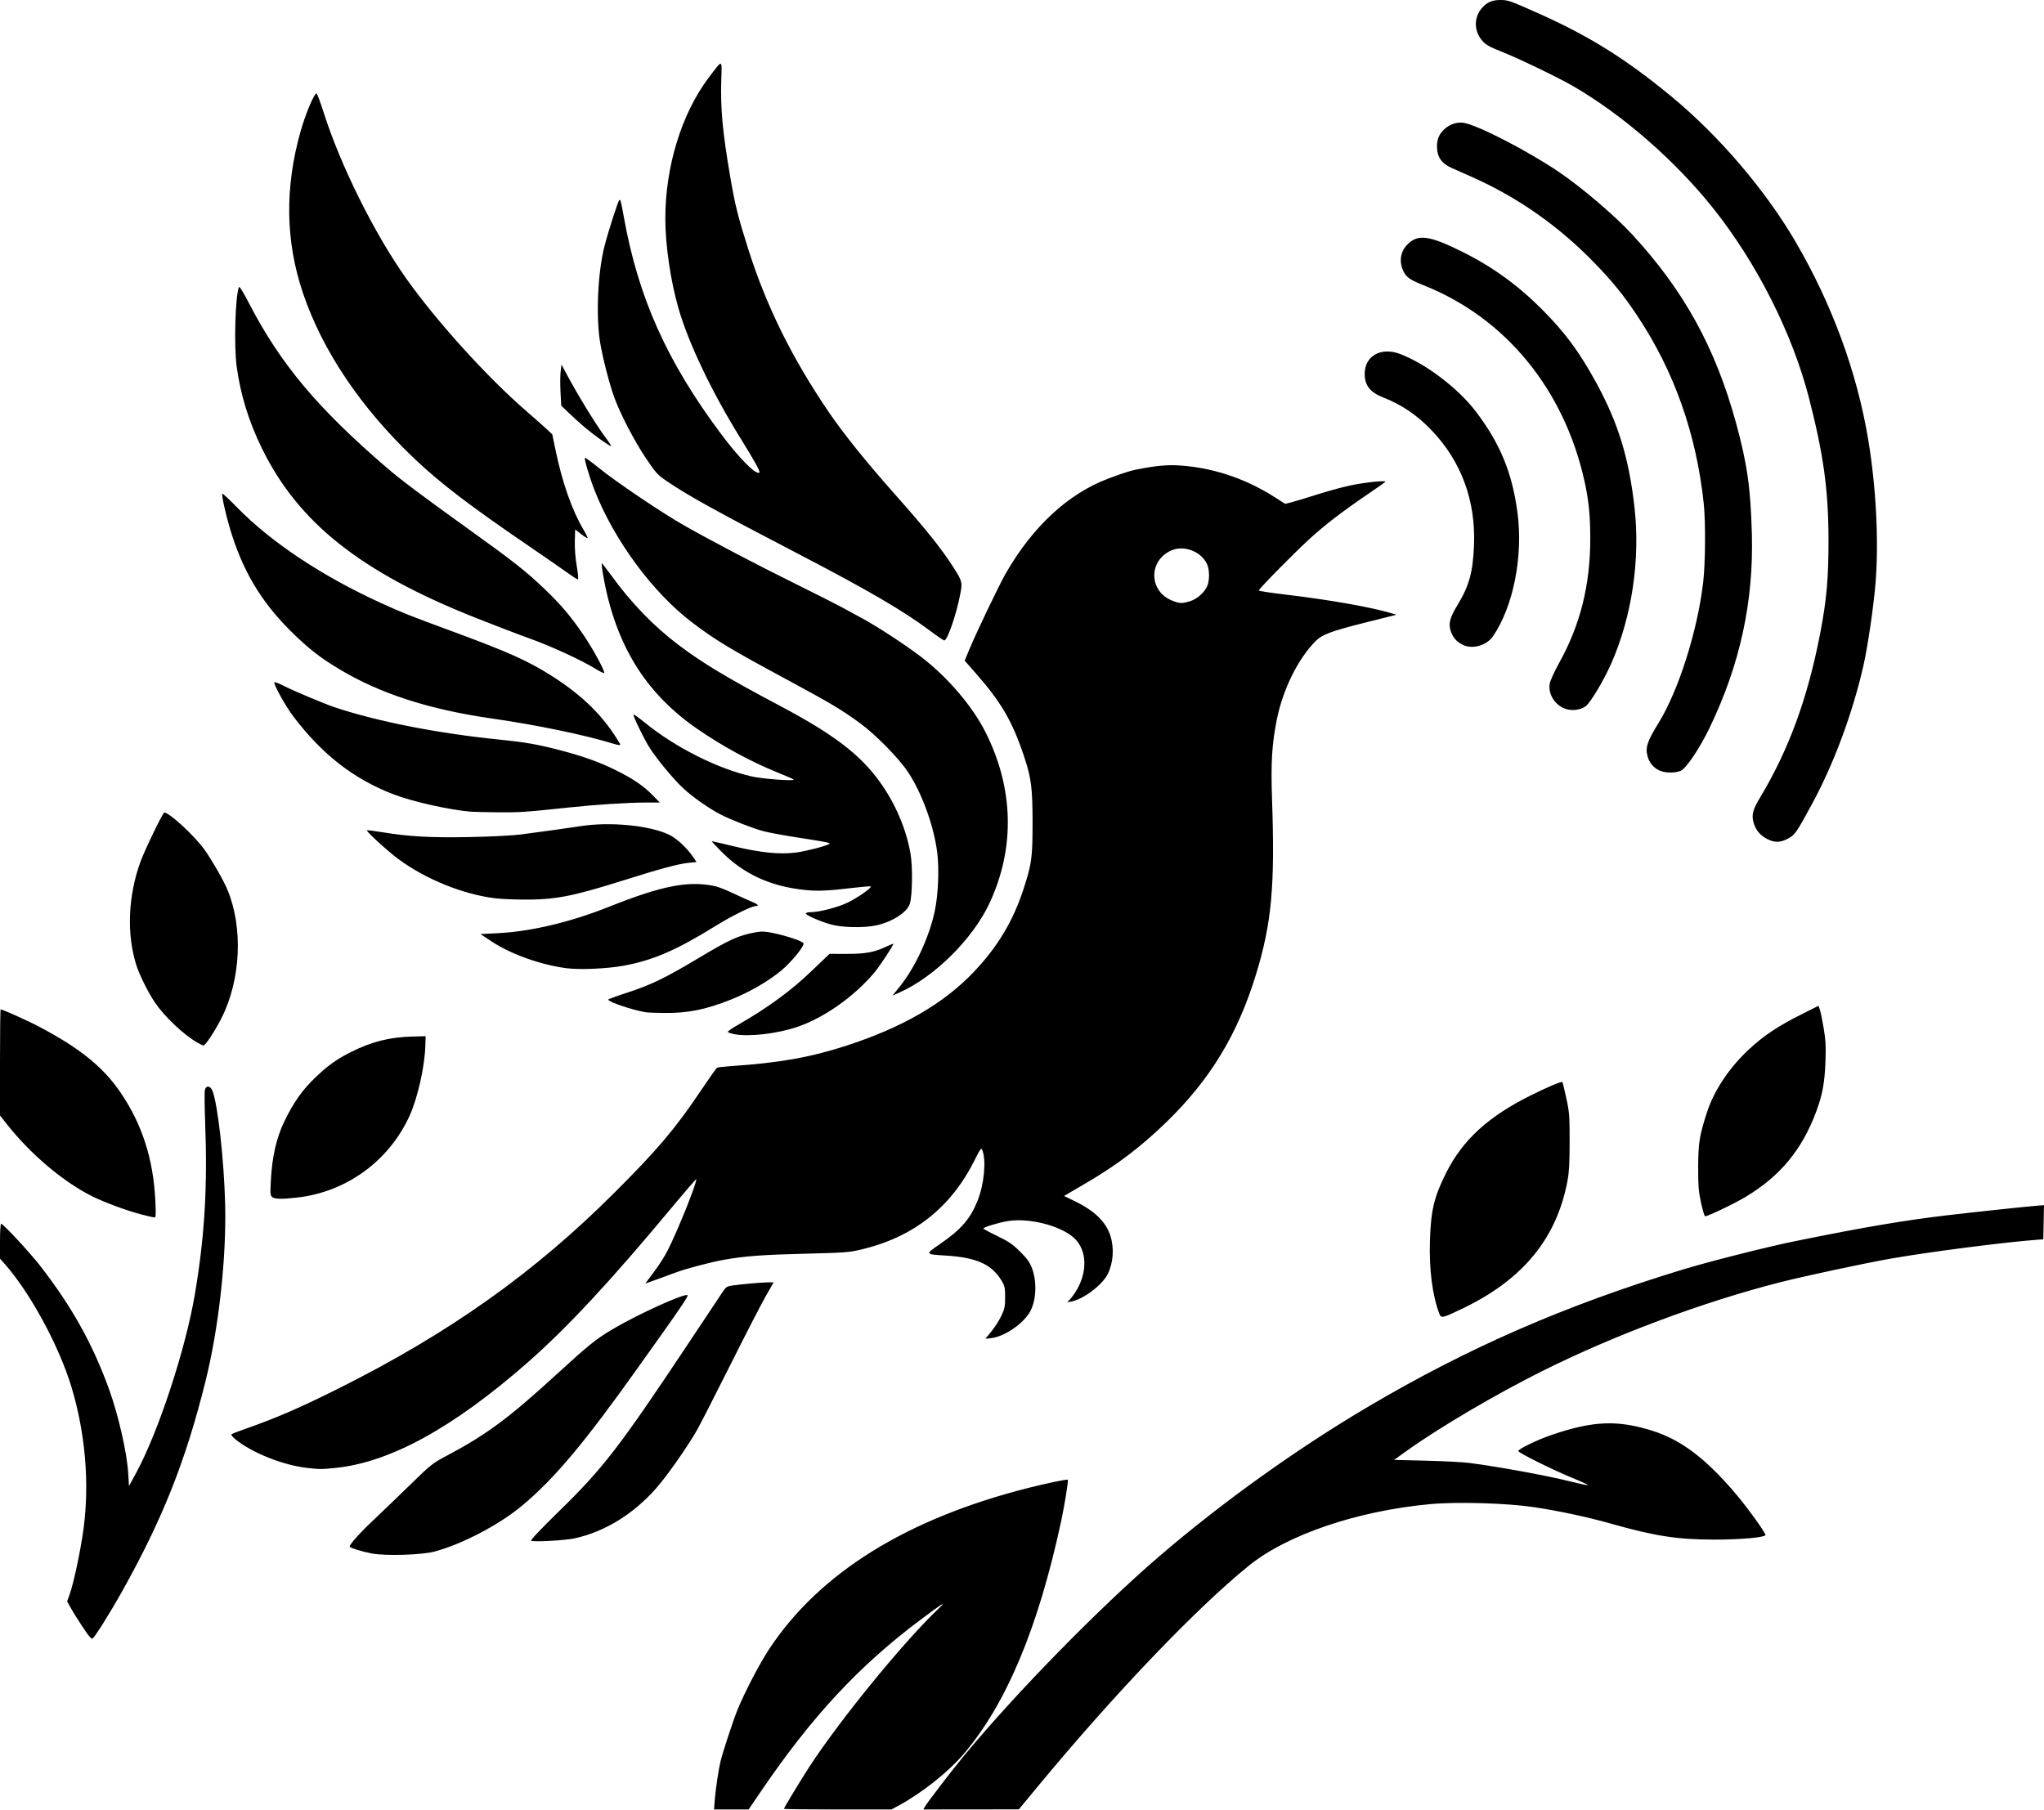
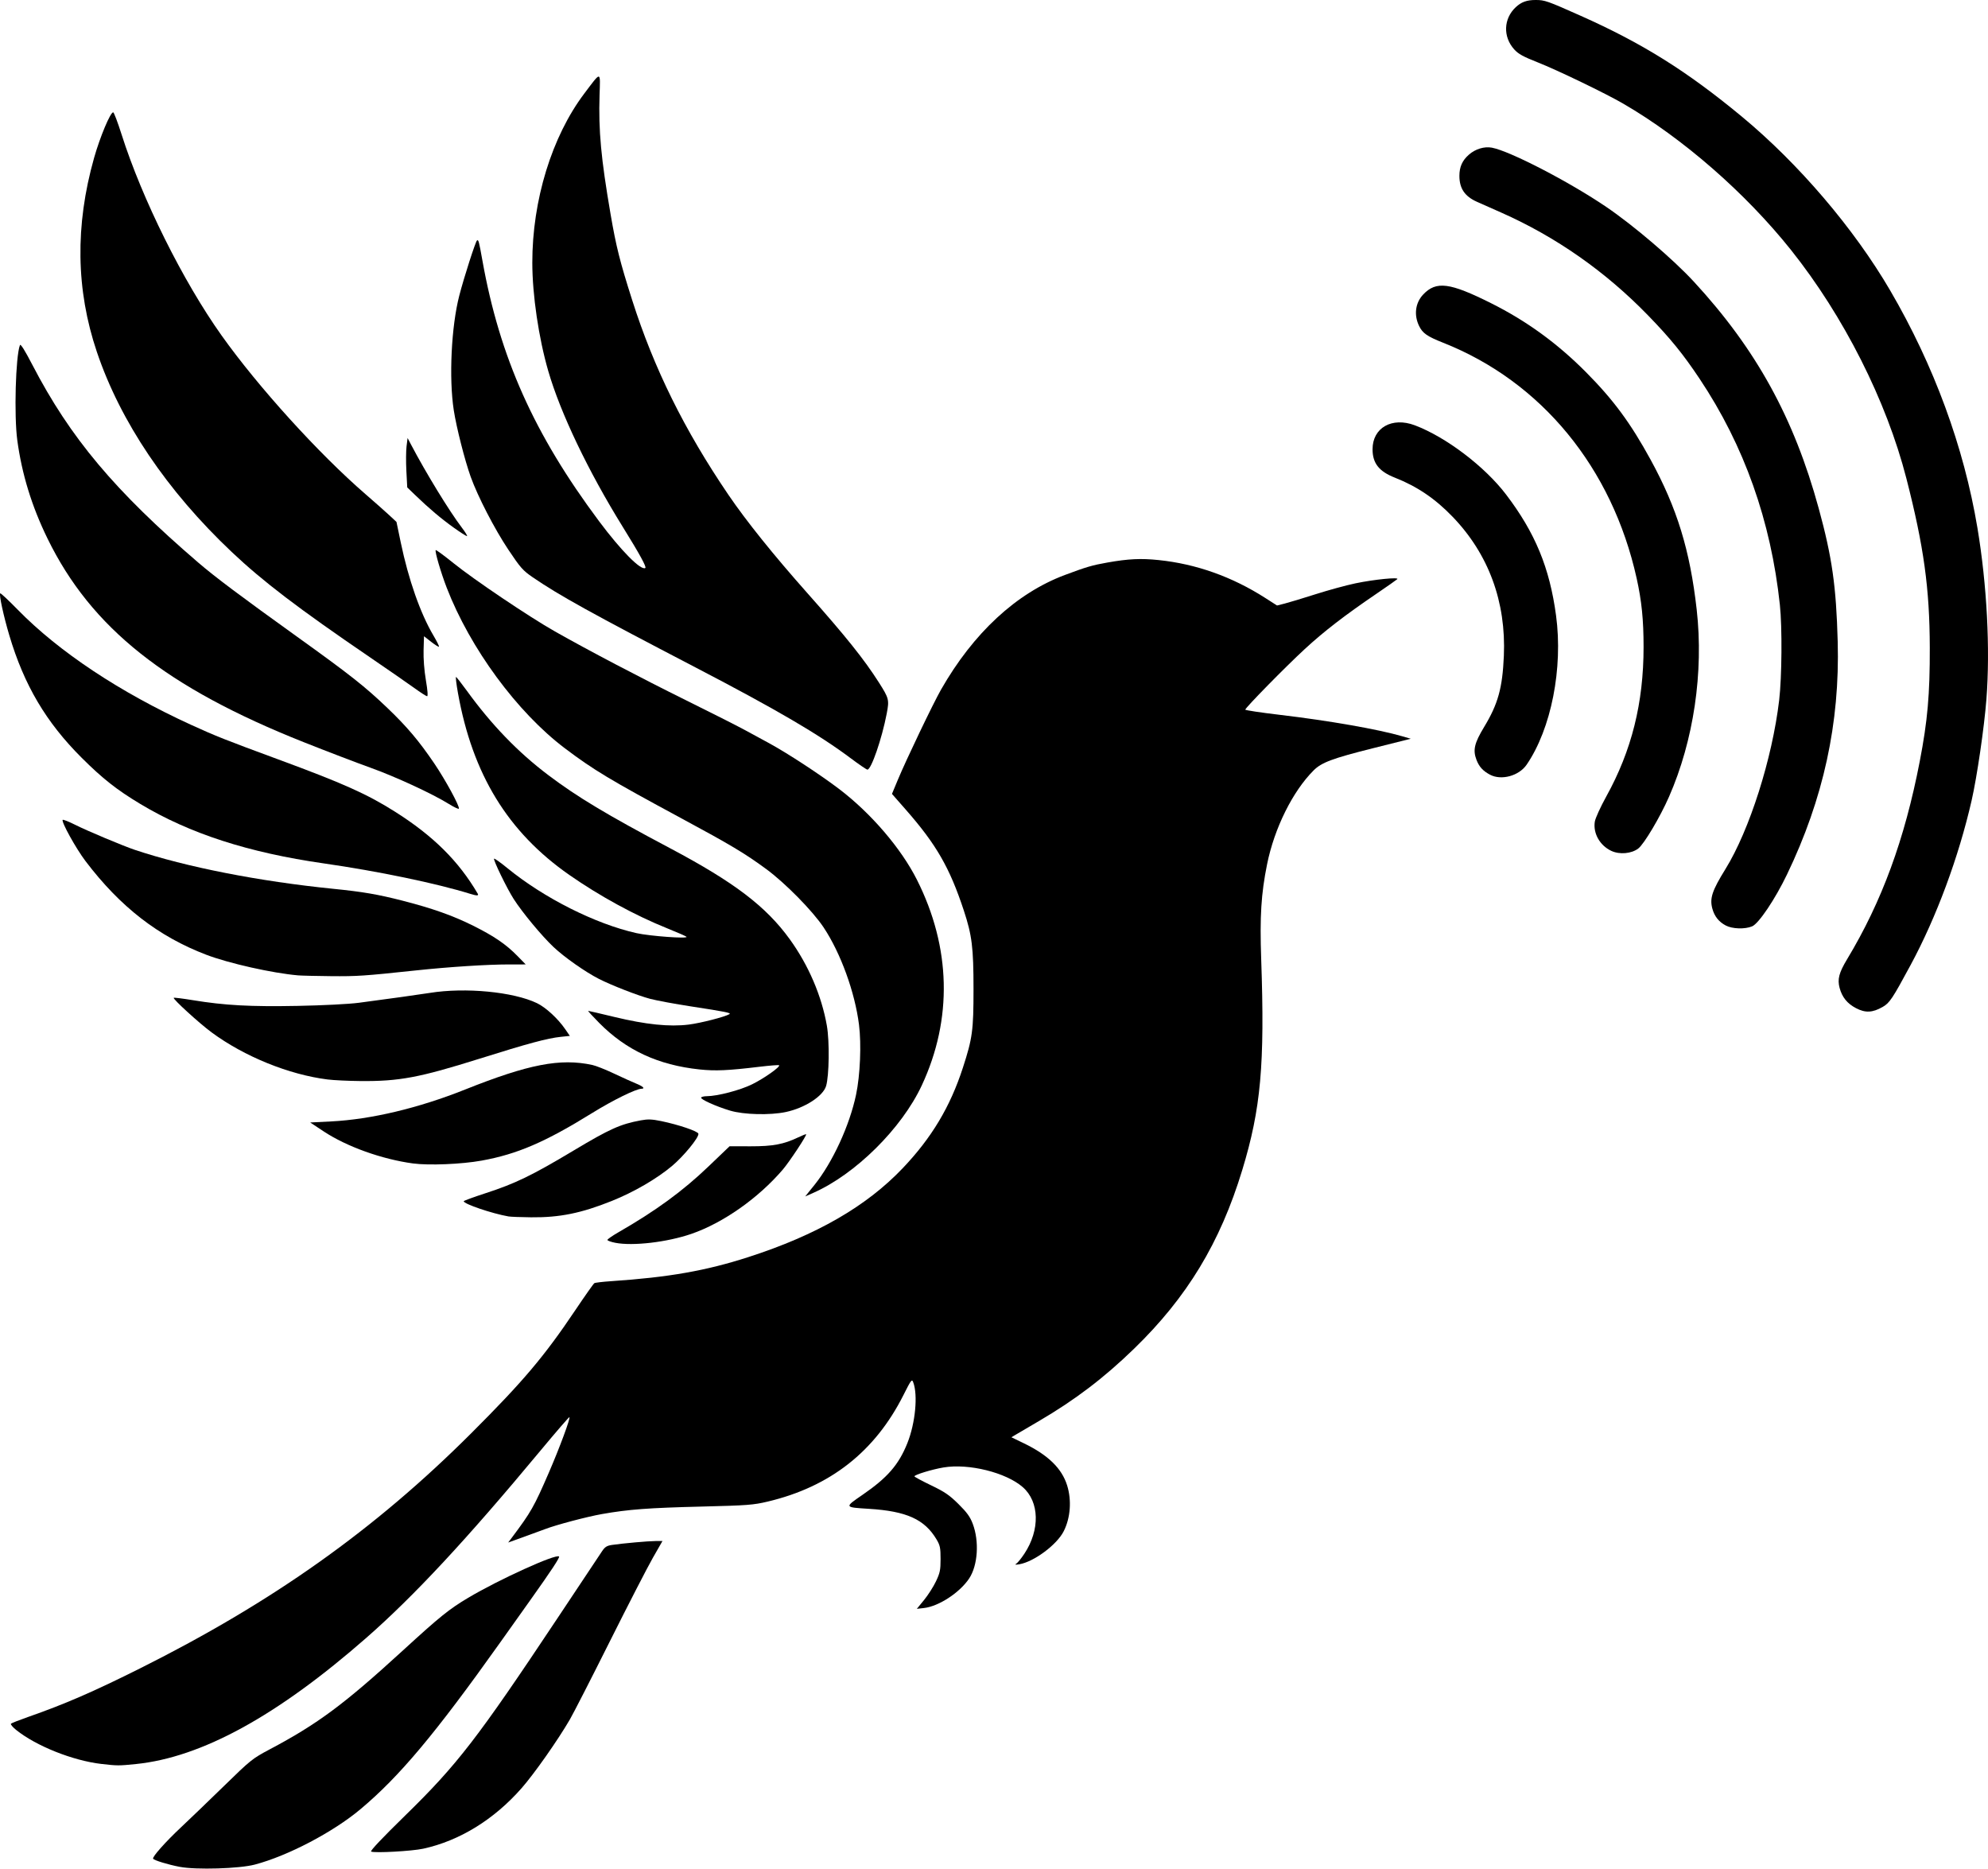
- <svg xmlns="http://www.w3.org/2000/svg" width="433.931mm" height="384.175mm" viewBox="0 0 433.931 384.175" version="1.1" id="svg1" xml:space="preserve">
+ <svg xmlns="http://www.w3.org/2000/svg" width="351.284mm" height="330.135mm" viewBox="0 0 351.284 330.135" version="1.1" id="svg1" xml:space="preserve">
  <defs id="defs1" />
-   <g id="layer1" transform="translate(-251.3542,829.7333)">
-     <path style="fill:#000000" d="m 403.099,-447.609 c 0.179,-2.28 0.81,-6.508 1.214,-8.136 0.549,-2.212 2.722,-8.824 3.609,-10.98 1.572,-3.822 4.678,-9.783 6.688,-12.832 10.689,-16.221 29.226,-27.75 55.133,-34.29 3.99,-1.007 8.143,-1.866 8.295,-1.714 0.166,0.166 -0.66,5.31 -1.419,8.843 -4.861,22.621 -11.649,38.809 -20.731,49.441 -3.195,3.74 -8.67,8.094 -13.553,10.778 l -1.714,0.942 h -11.421 c -6.282,0 -11.421,-0.06 -11.421,-0.134 0,-0.208 3.708,-6.337 5.441,-8.994 6.56,-10.058 20.202,-26.743 27.45,-33.573 1.834,-1.728 0.725,-1.037 -3.919,2.443 -13.149,9.855 -23.056,20.527 -33.996,36.62 l -2.473,3.638 h -3.671 -3.671 z m 44.606,1.455 c 0.387,-0.735 5.761,-7.732 8.279,-10.782 11.001,-13.319 28.781,-31.478 41.551,-42.436 13.326,-11.436 29.057,-22.703 44.199,-31.657 21.216,-12.546 41.956,-21.586 66.98,-29.195 5.557,-1.69 17.748,-4.773 23.508,-5.946 14.849,-3.024 23.415,-4.478 32.954,-5.594 5.59,-0.654 15.849,-1.747 18.316,-1.951 l 1.793,-0.148 -0.073,3.629 -0.074,3.629 -1.058,0.073 c -6.601,0.456 -23.445,2.622 -31.467,4.048 -5.741,1.02 -18.163,3.678 -23.292,4.983 -16.382,4.169 -35.215,11.204 -50.677,18.929 -9.829,4.911 -21.766,11.943 -28.7,16.908 l -2.638,1.889 6.739,0.166 c 3.707,0.091 7.811,0.3 9.121,0.464 5.817,0.73 16.688,2.713 21.383,3.901 2.011,0.509 3.773,0.886 3.917,0.838 0.143,-0.048 -1.324,-0.733 -3.26,-1.523 -4.013,-1.637 -11.395,-5.297 -11.516,-5.709 -0.118,-0.402 3.953,-2.381 7.114,-3.459 8.764,-2.988 13.976,-3.196 21.378,-0.853 5.946,1.882 11.106,5.737 17.257,12.892 2.726,3.171 6.909,8.947 6.711,9.267 -0.311,0.503 -5.529,0.948 -10.994,0.937 -7.809,-0.016 -12.45,-0.741 -21.96,-3.429 -4.828,-1.365 -10.868,-2.657 -16.14,-3.453 -5.715,-0.863 -16.318,-1.178 -22.014,-0.655 -15.524,1.427 -30.407,6.476 -38.575,13.086 -11.178,9.047 -28.55,27.223 -44.848,46.924 l -3.969,4.798 -10.13,0.011 -10.13,0.011 z m -177.355,-36.116 c -0.633,-0.732 -2.962,-4.285 -3.896,-5.941 l -0.85,-1.509 0.545,-1.533 c 0.879,-2.475 2.351,-9.456 2.951,-13.994 1.275,-9.656 0.364,-20.267 -2.576,-30.005 -2.65,-8.777 -8.849,-20.175 -14.283,-26.261 l -0.887,-0.993 v -3.703 c 0,-2.037 0.106,-3.703 0.235,-3.703 0.437,0 6.093,6.091 8.304,8.941 6.745,8.697 11.156,16.616 14.646,26.29 1.947,5.399 3.758,13.335 4.027,17.658 l 0.175,2.805 1.566,-2.891 c 4.704,-8.686 10.449,-26.193 12.422,-37.855 2.07,-12.239 2.695,-22.673 2.18,-36.417 -0.129,-3.44 -0.156,-6.565 -0.061,-6.945 0.255,-1.015 1.155,-0.919 1.599,0.169 1.13,2.772 2.465,14.625 2.703,24.011 0.292,11.516 -1.354,26.383 -4.175,37.703 -4.207,16.883 -9.036,29.064 -17.623,44.45 -2.628,4.708 -6.073,10.186 -6.406,10.186 -0.107,0 -0.375,-0.208 -0.595,-0.463 z m 59.94,-17.638 c -2.057,-0.392 -4.514,-1.144 -4.695,-1.437 -0.19,-0.307 2.21,-3.002 5.002,-5.616 1.455,-1.363 4.848,-4.626 7.541,-7.252 4.712,-4.596 5.013,-4.837 8.064,-6.454 8.475,-4.491 13.137,-7.952 23.522,-17.463 6.558,-6.005 8.164,-7.301 11.541,-9.31 5.448,-3.241 15.533,-7.822 16.06,-7.295 0.165,0.165 -1.36,2.478 -5.083,7.708 -1.036,1.455 -3.45,4.848 -5.364,7.541 -11.466,16.122 -17.759,23.625 -24.663,29.409 -4.832,4.048 -12.812,8.228 -18.653,9.771 -2.74,0.724 -10.359,0.952 -13.271,0.398 z m 33.828,-2.698 c -0.22,-0.1 1.962,-2.41 6.028,-6.381 9.19,-8.974 12.729,-13.557 26.823,-34.733 4.019,-6.039 7.595,-11.411 7.946,-11.938 0.521,-0.782 0.85,-0.989 1.789,-1.128 1.895,-0.279 6.356,-0.678 7.67,-0.685 l 1.227,-0.007 -1.704,2.977 c -0.937,1.637 -4.363,8.29 -7.612,14.784 -3.25,6.494 -6.418,12.685 -7.041,13.758 -2.118,3.651 -6.311,9.617 -8.55,12.163 -4.87,5.541 -10.958,9.285 -17.368,10.681 -2.002,0.436 -8.569,0.799 -9.209,0.509 z m -47.661,-15.481 c -5.044,-0.584 -11.514,-3.163 -15.05,-5.997 -0.629,-0.504 -1.046,-1.008 -0.926,-1.12 0.12,-0.112 1.468,-0.64 2.996,-1.175 6.537,-2.286 11.591,-4.48 19.888,-8.632 23.426,-11.722 41.42,-24.501 58.445,-41.507 9.17,-9.159 12.872,-13.536 18.364,-21.706 1.712,-2.547 3.236,-4.708 3.386,-4.803 0.151,-0.095 1.477,-0.254 2.946,-0.352 10.199,-0.686 16.764,-1.837 24.26,-4.255 12.049,-3.886 20.869,-8.965 27.291,-15.715 5.109,-5.37 8.379,-10.829 10.624,-17.738 1.694,-5.214 1.88,-6.586 1.88,-13.891 0,-7.345 -0.266,-9.501 -1.713,-13.89 -2.499,-7.579 -4.86,-11.678 -10.288,-17.859 l -2.409,-2.743 1.026,-2.465 c 1.498,-3.6 6.242,-13.503 7.643,-15.959 5.714,-10.011 13.308,-17.041 21.879,-20.253 3.804,-1.426 4.843,-1.73 7.541,-2.206 3.701,-0.653 5.873,-0.757 9.036,-0.431 6.614,0.681 12.986,2.946 18.839,6.696 l 2.078,1.331 1.362,-0.345 c 0.749,-0.19 3.207,-0.933 5.463,-1.652 2.256,-0.719 5.42,-1.583 7.031,-1.919 3.302,-0.69 7.808,-1.138 7.389,-0.735 -0.146,0.14 -1.812,1.307 -3.704,2.594 -5.623,3.825 -9.255,6.629 -12.661,9.771 -3.41,3.147 -10.49,10.359 -10.49,10.687 0,0.107 2.768,0.522 6.152,0.922 8.615,1.018 17.368,2.551 21.584,3.781 l 1.501,0.438 -6.747,1.692 c -7.08,1.776 -9.017,2.501 -10.414,3.898 -3.71,3.71 -6.935,10.212 -8.222,16.575 -1.057,5.225 -1.305,9.232 -1.042,16.781 0.65,18.617 -0.05,26.416 -3.347,37.252 -3.907,12.841 -9.749,22.486 -19.134,31.586 -5.326,5.165 -10.424,9.037 -16.843,12.793 -1.819,1.064 -3.647,2.137 -4.062,2.384 l -0.754,0.448 2.229,1.079 c 4.257,2.06 6.677,4.418 7.617,7.421 0.826,2.638 0.595,5.74 -0.603,8.107 -1.213,2.396 -5.278,5.413 -7.866,5.837 -0.712,0.117 -0.825,0.087 -0.49,-0.128 0.24,-0.154 0.871,-0.936 1.403,-1.738 2.791,-4.204 2.676,-9.169 -0.271,-11.757 -2.954,-2.593 -9.571,-4.237 -14.026,-3.483 -2.039,0.345 -5.143,1.294 -5.126,1.568 0.006,0.097 1.324,0.808 2.929,1.579 2.422,1.164 3.245,1.726 4.845,3.307 1.5,1.483 2.06,2.257 2.528,3.493 1.177,3.11 0.902,7.345 -0.628,9.657 -1.654,2.5 -5.374,4.934 -7.993,5.229 l -1.258,0.142 1.278,-1.561 c 0.703,-0.859 1.647,-2.335 2.097,-3.281 0.717,-1.505 0.82,-2.001 0.82,-3.969 0,-1.963 -0.09,-2.4 -0.706,-3.44 -2.111,-3.56 -5.303,-5.007 -11.958,-5.418 -4.372,-0.27 -4.362,-0.25 -1.141,-2.463 4.428,-3.042 6.409,-5.323 7.938,-9.143 1.412,-3.528 1.889,-8.505 1.031,-10.757 -0.233,-0.61 -0.366,-0.436 -1.716,2.249 -5.029,10.001 -12.955,16.22 -24.008,18.838 -2.529,0.599 -3.572,0.678 -11.642,0.877 -9.441,0.234 -12.929,0.495 -17.618,1.321 -2.664,0.469 -8.164,1.925 -10.065,2.663 -0.418,0.163 -2.056,0.762 -3.639,1.333 l -2.879,1.038 0.649,-0.865 c 3.392,-4.521 3.917,-5.445 6.547,-11.514 1.882,-4.344 3.823,-9.579 3.624,-9.777 -0.059,-0.059 -2.365,2.608 -5.123,5.926 -13.07,15.725 -22.322,25.67 -30.762,33.065 -15.751,13.801 -29.11,21.119 -40.708,22.3 -3.036,0.309 -3.293,0.308 -6.108,-0.018 z m 187.483,-183.983 c 1.521,-0.452 3.132,-1.865 3.714,-3.258 0.518,-1.239 0.485,-3.515 -0.066,-4.677 -1.247,-2.628 -4.807,-4.012 -7.468,-2.902 -4.997,2.084 -4.935,8.734 0.099,10.7 1.592,0.622 2.035,0.638 3.72,0.137 z m 52.993,151.301 c -1.494,-3.926 -2.205,-9.44 -2.01,-15.572 0.207,-6.474 0.864,-9.227 3.43,-14.358 3.499,-6.998 8.954,-11.99 18.013,-16.485 3.657,-1.814 6.487,-3.004 6.682,-2.808 0.056,0.056 0.424,1.579 0.818,3.383 0.659,3.024 0.715,3.746 0.714,9.233 -10e-4,4.551 -0.11,6.529 -0.463,8.397 -2.295,12.14 -9.396,20.833 -22,26.933 -4.493,2.174 -4.813,2.253 -5.185,1.276 z m -275.549,-21.112 c -3.095,-0.805 -7.932,-2.593 -10.506,-3.883 -6.111,-3.063 -13.024,-8.907 -18.021,-15.235 l -1.504,-1.904 v -11.259 c 0,-6.192 0.06,-11.259 0.134,-11.259 0.447,0 5.763,2.393 8.315,3.744 8.568,4.535 13.445,8.484 17.116,13.86 4.586,6.718 6.974,14.112 7.41,22.944 0.149,3.033 0.118,3.636 -0.192,3.625 -0.204,-0.007 -1.443,-0.292 -2.752,-0.633 z m 331.099,-2.463 c -0.532,-2.422 -0.624,-3.552 -0.614,-7.607 0.012,-5.087 0.276,-6.731 1.872,-11.642 1.52,-4.678 4.803,-9.569 9.035,-13.463 3.099,-2.851 6.018,-4.797 10.835,-7.221 l 3.794,-1.91 0.268,0.705 c 0.147,0.388 0.513,2.138 0.813,3.889 0.448,2.614 0.52,3.893 0.407,7.152 -0.158,4.545 -0.636,7.149 -1.965,10.716 -3.022,8.111 -7.648,13.699 -14.99,18.109 -2.414,1.45 -7.988,4.116 -8.605,4.116 -0.124,0 -0.506,-1.28 -0.85,-2.844 z m -303.309,-1.218 c -0.449,-0.328 -0.475,-0.633 -0.312,-3.638 0.268,-4.95 1.163,-8.889 2.794,-12.304 1.948,-4.079 3.88,-6.829 6.64,-9.456 2.742,-2.61 4.525,-3.886 7.538,-5.395 4.457,-2.233 8.21,-3.18 13.097,-3.305 l 2.778,-0.071 -0.056,1.984 c -0.126,4.487 -1.641,11.198 -3.385,14.996 -4.388,9.554 -13.401,16.093 -23.811,17.274 -3.227,0.366 -4.7,0.343 -5.283,-0.084 z m -15.95,-32.835 c -2.902,-1.659 -6.929,-5.47 -8.993,-8.511 -1.437,-2.117 -3.333,-5.95 -3.981,-8.049 -2.023,-6.552 -1.704,-14.453 0.874,-21.684 0.871,-2.443 4.798,-10.583 5.105,-10.583 1.086,0 6.506,5.018 8.572,7.938 1.628,2.301 3.955,6.363 4.814,8.405 3.384,8.045 2.884,19.123 -1.231,27.294 -1.346,2.672 -3.43,5.844 -3.836,5.838 -0.109,-0.002 -0.705,-0.293 -1.324,-0.646 z m 114.036,-1.765 c -0.764,-0.15 -1.389,-0.377 -1.389,-0.505 0,-0.128 0.863,-0.729 1.918,-1.336 6.638,-3.818 11.38,-7.281 15.922,-11.629 l 3.747,-3.586 3.692,0.008 c 3.96,0.008 5.856,-0.347 8.444,-1.583 0.722,-0.345 1.348,-0.592 1.39,-0.549 0.162,0.162 -2.931,4.848 -4.114,6.233 -4.316,5.055 -10.566,9.449 -16.184,11.379 -4.273,1.468 -10.326,2.175 -13.428,1.568 z m -18.852,-4.653 c -2.926,-0.511 -7.956,-2.22 -7.928,-2.693 0.005,-0.089 1.737,-0.724 3.849,-1.411 5.275,-1.715 8.207,-3.136 15.557,-7.536 6.415,-3.84 8.264,-4.67 11.901,-5.342 1.241,-0.229 1.954,-0.203 3.572,0.131 3.096,0.639 6.507,1.795 6.588,2.233 0.121,0.651 -2.607,3.984 -4.68,5.717 -2.72,2.274 -6.741,4.606 -10.628,6.164 -5.408,2.168 -9.23,2.941 -14.261,2.887 -1.819,-0.02 -3.605,-0.088 -3.969,-0.151 z m 54.054,-5.576 c 3.197,-3.977 6.201,-10.495 7.344,-15.933 0.729,-3.468 0.958,-8.891 0.521,-12.361 -0.723,-5.74 -3.236,-12.657 -6.243,-17.182 -1.944,-2.926 -6.81,-7.873 -10.168,-10.336 -3.788,-2.779 -6.254,-4.253 -15.07,-9.005 -12.543,-6.761 -15.45,-8.509 -20.517,-12.338 -8.412,-6.357 -16.709,-17.635 -20.849,-28.339 -1.038,-2.684 -2.145,-6.463 -1.949,-6.659 0.071,-0.071 1.479,0.962 3.129,2.295 3.624,2.927 13.399,9.508 17.951,12.085 5.936,3.361 15.188,8.216 23.213,12.183 4.33,2.14 8.945,4.473 10.254,5.183 1.31,0.71 3.274,1.776 4.366,2.37 3.231,1.755 9.087,5.589 12.424,8.132 5.614,4.278 10.91,10.465 13.696,15.997 6.017,11.947 6.319,24.593 0.867,36.304 -3.543,7.611 -11.714,15.71 -19.183,19.013 l -1.429,0.632 z m -70.944,-3.789 c -5.512,-0.745 -11.732,-2.978 -15.803,-5.673 l -2.364,-1.565 3.704,-0.187 c 7.047,-0.355 15.447,-2.354 23.645,-5.626 11.246,-4.488 16.836,-5.569 22.494,-4.351 0.638,0.137 2.365,0.821 3.836,1.519 1.472,0.698 3.241,1.497 3.932,1.777 1.204,0.487 1.625,0.9 0.927,0.909 -0.968,0.013 -5.071,2.031 -8.695,4.277 -8.301,5.143 -13.268,7.282 -19.549,8.418 -3.533,0.639 -9.332,0.879 -12.127,0.501 z m 56.048,-9.326 c -2.526,-0.757 -5.324,-2.021 -5.138,-2.321 0.078,-0.127 0.523,-0.232 0.987,-0.234 1.9,-0.008 5.923,-1.063 8.034,-2.107 2.12,-1.049 5.021,-3.097 4.758,-3.36 -0.073,-0.073 -1.66,0.05 -3.527,0.275 -5.528,0.664 -7.742,0.762 -10.538,0.465 -7.302,-0.774 -12.957,-3.395 -17.721,-8.215 -1.161,-1.174 -2.038,-2.135 -1.949,-2.135 0.089,0 2.169,0.484 4.624,1.076 5.582,1.346 9.734,1.772 13.137,1.349 2.109,-0.262 6.404,-1.364 7.199,-1.847 0.357,-0.217 -0.72,-0.434 -6.745,-1.356 -2.838,-0.434 -6.112,-1.042 -7.276,-1.349 -2.162,-0.571 -6.785,-2.372 -9.055,-3.526 -2.379,-1.209 -6.091,-3.817 -8.007,-5.624 -2.084,-1.966 -5.489,-6.07 -7.047,-8.494 -1.175,-1.828 -3.653,-6.927 -3.46,-7.12 0.075,-0.075 1.138,0.682 2.362,1.682 6.465,5.284 15.547,9.855 22.812,11.479 2.357,0.527 9.182,1.024 8.829,0.642 -0.1,-0.107 -1.635,-0.78 -3.411,-1.494 -5.709,-2.296 -11.915,-5.681 -17.31,-9.442 -10.853,-7.567 -17.096,-17.769 -19.665,-32.134 -0.28,-1.564 -0.434,-2.837 -0.344,-2.829 0.091,0.009 0.958,1.11 1.927,2.447 4.346,6 9.035,10.855 14.378,14.886 5.145,3.882 10.278,6.963 21.564,12.944 11.312,5.995 16.938,10.278 21.127,16.085 3.306,4.583 5.618,9.98 6.54,15.269 0.482,2.762 0.402,8.812 -0.139,10.628 -0.539,1.806 -3.764,3.89 -7.123,4.602 -2.772,0.588 -7.437,0.472 -9.822,-0.243 z m -71.145,-5.511 c -6.827,-0.855 -14.732,-4.064 -20.494,-8.322 -2.201,-1.626 -6.887,-5.904 -6.687,-6.104 0.065,-0.065 1.588,0.123 3.383,0.417 5.615,0.922 10.185,1.171 18.529,1.009 4.479,-0.086 9.04,-0.319 10.798,-0.55 4.992,-0.657 10.814,-1.467 12.538,-1.744 6.266,-1.009 14.766,-0.195 18.938,1.813 1.562,0.752 3.701,2.725 4.996,4.606 l 0.809,1.177 -1.616,0.169 c -2.357,0.246 -5.748,1.159 -14.339,3.858 -10.634,3.341 -14.203,4.011 -21.056,3.95 -2.114,-0.019 -4.724,-0.144 -5.8,-0.279 z m 270.075,-12.599 c -1.544,-0.806 -2.453,-1.928 -2.896,-3.574 -0.413,-1.533 -0.111,-2.687 1.329,-5.077 6.14,-10.189 10.166,-21.152 12.828,-34.925 1.387,-7.177 1.801,-11.868 1.779,-20.139 -0.029,-10.463 -1.052,-17.856 -4.134,-29.867 -3.522,-13.725 -11.07,-28.673 -20.375,-40.349 -8.03,-10.076 -19.168,-19.789 -29.685,-25.888 -3.132,-1.816 -11.636,-5.919 -15.089,-7.28 -2.573,-1.014 -3.418,-1.48 -4.15,-2.29 -2.013,-2.228 -1.897,-5.43 0.269,-7.454 0.989,-0.924 1.955,-1.274 3.517,-1.274 1.61,0 2.044,0.152 7.984,2.8 10.891,4.853 18.725,9.753 28.418,17.773 10.059,8.323 19.854,19.798 26.253,30.757 7.736,13.249 13.023,27.635 15.41,41.936 1.682,10.072 2.275,21.417 1.585,30.308 -0.383,4.937 -1.67,13.735 -2.61,17.847 -2.294,10.033 -6.21,20.594 -10.783,29.076 -3.208,5.95 -3.712,6.707 -4.937,7.405 -1.799,1.026 -3.053,1.083 -4.714,0.215 z m -275.262,-5.789 c -4.567,-0.397 -12.25,-2.121 -16.248,-3.646 -8.469,-3.232 -15.189,-8.443 -21.339,-16.546 -1.692,-2.229 -4.325,-6.992 -4.029,-7.288 0.085,-0.085 1.089,0.316 2.232,0.889 2.101,1.055 8.466,3.727 10.498,4.407 9.072,3.038 21.976,5.571 35.103,6.89 5.207,0.523 7.868,0.981 12.255,2.105 5.237,1.342 8.891,2.639 12.459,4.422 3.71,1.854 5.796,3.281 7.822,5.352 l 1.446,1.479 -2.901,4.4e-4 c -3.907,5.9e-4 -10.582,0.429 -16.527,1.061 -9.151,0.973 -10.373,1.055 -15.043,1.01 -2.568,-0.025 -5.145,-0.086 -5.727,-0.136 z m 252.238,-8.821 c -1.222,-0.646 -1.993,-1.619 -2.36,-2.981 -0.49,-1.82 -0.041,-3.172 2.323,-6.992 4.248,-6.866 8.271,-19.52 9.488,-29.84 0.48,-4.074 0.546,-12.855 0.125,-16.811 -1.578,-14.834 -6.307,-28.159 -14.173,-39.942 -2.953,-4.423 -5.157,-7.133 -9.118,-11.214 -7.529,-7.755 -16.243,-13.859 -25.931,-18.162 -1.673,-0.743 -3.603,-1.6 -4.288,-1.903 -2.17,-0.961 -3.12,-2.362 -3.12,-4.598 0,-1.574 0.511,-2.714 1.677,-3.738 1.146,-1.006 2.728,-1.487 4.065,-1.236 3.188,0.598 13.663,6.022 20.192,10.455 4.85,3.293 11.818,9.239 15.495,13.221 11,11.915 17.689,24.058 22.065,40.061 2.365,8.647 3.088,13.725 3.354,23.548 0.39,14.392 -2.522,27.747 -8.972,41.148 -2.099,4.362 -4.987,8.654 -6.148,9.139 -1.287,0.538 -3.504,0.465 -4.675,-0.154 z m -221.811,-5.578 c -5.991,-1.863 -16.328,-4.012 -25.929,-5.389 -13.331,-1.912 -23.718,-5.279 -32.412,-10.507 -4.153,-2.497 -6.652,-4.465 -10.34,-8.142 -6.299,-6.279 -10.178,-12.841 -12.799,-21.652 -1.015,-3.411 -1.832,-7.187 -1.605,-7.415 0.073,-0.073 1.474,1.236 3.112,2.911 7.271,7.432 18.04,14.58 30.628,20.331 4.352,1.988 6.059,2.665 15.346,6.087 11.52,4.244 15.791,6.158 20.714,9.279 6.743,4.275 11.194,8.689 14.578,14.459 0.225,0.384 -0.147,0.395 -1.292,0.038 z m 201.602,-7.597 c -2.031,-0.954 -3.244,-3.103 -2.917,-5.169 0.096,-0.604 1.001,-2.593 2.013,-4.421 4.507,-8.144 6.603,-16.54 6.603,-26.442 0,-4.8 -0.335,-8.12 -1.223,-12.125 -4.332,-19.536 -16.811,-34.733 -34.168,-41.611 -2.868,-1.137 -3.649,-1.681 -4.278,-2.978 -0.943,-1.947 -0.663,-4.085 0.726,-5.553 2.295,-2.426 4.689,-2.12 11.989,1.532 6.277,3.14 11.703,7.081 16.768,12.179 4.846,4.878 7.885,8.993 11.433,15.483 4.667,8.535 6.951,15.962 8.138,26.458 1.254,11.089 -0.532,23.155 -4.898,33.104 -1.578,3.595 -4.402,8.344 -5.428,9.126 -1.202,0.917 -3.301,1.1 -4.759,0.416 z M 377.825,-687.71 c -2.933,-1.815 -9.462,-4.83 -13.891,-6.413 -2.328,-0.833 -7.567,-2.837 -11.642,-4.454 -24.374,-9.673 -37.638,-20.203 -45.359,-36.01 -2.782,-5.695 -4.53,-11.381 -5.338,-17.358 -0.589,-4.36 -0.299,-14.817 0.466,-16.811 0.111,-0.289 0.831,0.854 2.203,3.495 6.69,12.882 14.567,22.265 29.333,34.944 2.948,2.531 7.512,5.954 17.372,13.03 9.445,6.777 12.088,8.863 16.064,12.672 3.447,3.303 5.544,5.786 8.235,9.751 1.976,2.911 4.516,7.578 4.356,8.005 -0.044,0.119 -0.854,-0.264 -1.8,-0.849 z m 184.018,-5.144 c -1.262,-0.665 -1.938,-1.407 -2.41,-2.641 -0.657,-1.721 -0.372,-2.946 1.348,-5.789 2.462,-4.069 3.246,-6.89 3.492,-12.562 0.415,-9.55 -2.695,-17.989 -9.063,-24.595 -3.09,-3.206 -6.26,-5.35 -10.208,-6.906 -2.792,-1.1 -3.93,-2.552 -3.93,-5.012 0,-3.802 3.437,-5.752 7.465,-4.236 5.493,2.069 12.348,7.266 16.123,12.225 5.147,6.761 7.699,12.936 8.836,21.379 1.256,9.322 -0.857,20.031 -5.202,26.366 -1.351,1.97 -4.457,2.821 -6.452,1.769 z m -112.977,-2.91 c -5.623,-4.216 -13.101,-8.594 -27.328,-15.999 -18.583,-9.672 -24.15,-12.753 -28.86,-15.974 -1.742,-1.191 -2.173,-1.679 -4.322,-4.895 -2.414,-3.612 -5.406,-9.405 -6.647,-12.869 -1.048,-2.926 -2.514,-8.692 -2.987,-11.749 -0.877,-5.668 -0.438,-14.807 0.974,-20.263 0.841,-3.251 2.878,-9.583 3.134,-9.741 0.263,-0.163 0.333,0.1 0.953,3.558 3.064,17.111 9.136,30.681 20.601,46.037 3.889,5.209 7.386,8.749 8.18,8.28 0.264,-0.156 -0.979,-2.423 -3.986,-7.274 -6.098,-9.836 -11.012,-20.113 -13.159,-27.526 -1.699,-5.863 -2.813,-13.42 -2.82,-19.121 -0.013,-11.036 3.449,-22.311 9.182,-29.903 3.041,-4.027 2.837,-4.048 2.701,0.27 -0.198,6.291 0.256,11.192 1.946,21.034 0.987,5.75 1.65,8.385 3.819,15.192 3.845,12.067 9.238,22.975 17.007,34.399 3.152,4.635 7.963,10.623 13.955,17.372 6.799,7.657 10.031,11.695 12.631,15.781 1.788,2.811 1.851,3.059 1.384,5.498 -0.852,4.453 -2.748,9.945 -3.417,9.897 -0.162,-0.012 -1.485,-0.914 -2.94,-2.005 z m -77.126,-12.417 c -1.091,-0.791 -4.644,-3.252 -7.895,-5.47 -12.631,-8.615 -18.864,-13.364 -24.366,-18.566 -11.457,-10.831 -19.659,-22.999 -23.824,-35.34 -3.701,-10.966 -3.865,-22.338 -0.497,-34.264 1.048,-3.71 2.876,-8.07 3.383,-8.07 0.131,0 0.797,1.756 1.479,3.903 3.627,11.417 10.843,25.923 17.67,35.52 6.475,9.103 17.163,20.886 25.441,28.049 1.596,1.381 3.478,3.047 4.184,3.703 l 1.282,1.193 0.755,3.626 c 1.367,6.565 3.47,12.552 5.785,16.462 0.598,1.01 1.033,1.891 0.966,1.957 -0.066,0.067 -0.689,-0.322 -1.382,-0.863 l -1.262,-0.984 -0.073,2.466 c -0.044,1.503 0.115,3.577 0.409,5.31 0.31,1.834 0.383,2.837 0.205,2.824 -0.152,-0.011 -1.169,-0.668 -2.261,-1.459 z m 6.985,-28.322 c -2.219,-1.583 -4.328,-3.362 -6.745,-5.689 l -1.48,-1.425 -0.153,-2.907 c -0.084,-1.599 -0.07,-3.562 0.032,-4.362 l 0.184,-1.455 0.626,1.191 c 2.612,4.972 6.77,11.766 8.946,14.618 0.638,0.837 1.052,1.521 0.92,1.521 -0.132,0 -1.181,-0.671 -2.331,-1.491 z" id="path1" />
+   <g id="layer1" transform="translate(-298.5387,829.7333)">
+     <path style="fill:#000000" d="m 378.724,-736.504 c -2.219,-1.583 -4.328,-3.362 -6.745,-5.689 l -1.48,-1.425 -0.153,-2.907 c -0.084,-1.599 -0.07,-3.562 0.032,-4.362 l 0.184,-1.455 0.626,1.191 c 2.612,4.972 6.77,11.766 8.946,14.618 0.638,0.837 1.052,1.521 0.92,1.521 -0.132,0 -1.181,-0.671 -2.331,-1.491 z" id="path28" />
+     <path style="fill:#000000" d="m 371.74,-708.181 c -1.091,-0.791 -4.644,-3.252 -7.895,-5.47 -12.631,-8.615 -18.864,-13.364 -24.366,-18.566 -11.457,-10.831 -19.659,-22.999 -23.824,-35.34 -3.701,-10.966 -3.865,-22.338 -0.497,-34.264 1.048,-3.71 2.876,-8.07 3.383,-8.07 0.131,0 0.797,1.756 1.479,3.903 3.627,11.417 10.843,25.923 17.67,35.52 6.475,9.103 17.163,20.886 25.441,28.049 1.596,1.381 3.478,3.047 4.184,3.703 l 1.282,1.193 0.755,3.626 c 1.367,6.565 3.47,12.552 5.785,16.462 0.598,1.01 1.033,1.891 0.966,1.957 -0.066,0.067 -0.689,-0.322 -1.382,-0.863 l -1.262,-0.984 -0.073,2.466 c -0.044,1.503 0.115,3.577 0.409,5.31 0.31,1.834 0.383,2.837 0.205,2.824 -0.152,-0.011 -1.169,-0.668 -2.261,-1.459 z" id="path27" />
+     <path style="fill:#000000" d="m 448.866,-695.764 c -5.623,-4.216 -13.101,-8.594 -27.328,-15.999 -18.583,-9.672 -24.15,-12.753 -28.86,-15.974 -1.742,-1.191 -2.173,-1.679 -4.322,-4.895 -2.414,-3.612 -5.406,-9.405 -6.647,-12.869 -1.048,-2.926 -2.514,-8.692 -2.987,-11.749 -0.877,-5.668 -0.438,-14.807 0.974,-20.263 0.841,-3.251 2.878,-9.583 3.134,-9.741 0.263,-0.163 0.333,0.1 0.953,3.558 3.064,17.111 9.136,30.681 20.601,46.037 3.889,5.209 7.386,8.749 8.18,8.28 0.264,-0.156 -0.979,-2.423 -3.986,-7.274 -6.098,-9.836 -11.012,-20.113 -13.159,-27.526 -1.699,-5.863 -2.813,-13.42 -2.82,-19.121 -0.013,-11.036 3.449,-22.311 9.182,-29.903 3.041,-4.027 2.837,-4.048 2.701,0.27 -0.198,6.291 0.256,11.192 1.946,21.034 0.987,5.75 1.65,8.385 3.819,15.192 3.845,12.067 9.238,22.975 17.007,34.399 3.152,4.635 7.963,10.623 13.955,17.372 6.799,7.657 10.031,11.695 12.631,15.781 1.788,2.811 1.851,3.059 1.384,5.498 -0.852,4.453 -2.748,9.945 -3.417,9.897 -0.162,-0.012 -1.485,-0.914 -2.94,-2.005 z" id="path26" />
+     <path style="fill:#000000" d="m 561.843,-692.854 c -1.262,-0.665 -1.938,-1.407 -2.41,-2.641 -0.657,-1.721 -0.372,-2.946 1.348,-5.789 2.462,-4.069 3.246,-6.89 3.492,-12.562 0.415,-9.55 -2.695,-17.989 -9.063,-24.595 -3.09,-3.206 -6.26,-5.35 -10.208,-6.906 -2.792,-1.1 -3.93,-2.552 -3.93,-5.012 0,-3.802 3.437,-5.752 7.465,-4.236 5.493,2.069 12.348,7.266 16.123,12.225 5.147,6.761 7.699,12.936 8.836,21.379 1.256,9.322 -0.857,20.031 -5.202,26.366 -1.351,1.97 -4.457,2.821 -6.452,1.769 z" id="path25" />
+     <path style="fill:#000000" d="m 377.825,-687.71 c -2.933,-1.815 -9.462,-4.83 -13.891,-6.413 -2.328,-0.833 -7.567,-2.837 -11.642,-4.454 -24.374,-9.673 -37.638,-20.203 -45.359,-36.01 -2.782,-5.695 -4.53,-11.381 -5.338,-17.358 -0.589,-4.36 -0.299,-14.817 0.466,-16.811 0.111,-0.289 0.831,0.854 2.203,3.495 6.69,12.882 14.567,22.265 29.333,34.944 2.948,2.531 7.512,5.954 17.372,13.03 9.445,6.777 12.088,8.863 16.064,12.672 3.447,3.303 5.544,5.786 8.235,9.751 1.976,2.911 4.516,7.578 4.356,8.005 -0.044,0.119 -0.854,-0.264 -1.8,-0.849 z" id="path24" />
+     <path style="fill:#000000" d="m 583.263,-679.402 c -2.031,-0.954 -3.244,-3.103 -2.917,-5.169 0.096,-0.604 1.001,-2.593 2.013,-4.421 4.507,-8.144 6.603,-16.54 6.603,-26.442 0,-4.8 -0.335,-8.12 -1.223,-12.125 -4.332,-19.536 -16.811,-34.733 -34.168,-41.611 -2.868,-1.137 -3.649,-1.681 -4.278,-2.978 -0.943,-1.947 -0.663,-4.085 0.726,-5.553 2.295,-2.426 4.689,-2.12 11.989,1.532 6.277,3.14 11.703,7.081 16.768,12.179 4.846,4.878 7.885,8.993 11.433,15.483 4.667,8.535 6.951,15.962 8.138,26.458 1.254,11.089 -0.532,23.155 -4.898,33.104 -1.578,3.595 -4.402,8.344 -5.428,9.126 -1.202,0.917 -3.301,1.1 -4.759,0.416 z" id="path23" />
+     <path style="fill:#000000" d="m 381.661,-671.805 c -5.991,-1.863 -16.328,-4.012 -25.929,-5.389 -13.331,-1.912 -23.718,-5.279 -32.412,-10.507 -4.153,-2.497 -6.652,-4.465 -10.34,-8.142 -6.299,-6.279 -10.178,-12.841 -12.799,-21.652 -1.015,-3.411 -1.832,-7.187 -1.605,-7.415 0.073,-0.073 1.474,1.236 3.112,2.911 7.271,7.432 18.04,14.58 30.628,20.331 4.352,1.988 6.059,2.665 15.346,6.087 11.52,4.244 15.791,6.158 20.714,9.279 6.743,4.275 11.194,8.689 14.578,14.459 0.225,0.384 -0.147,0.395 -1.292,0.038 z" id="path22" />
+     <path style="fill:#000000" d="m 603.472,-666.227 c -1.222,-0.646 -1.993,-1.619 -2.36,-2.981 -0.49,-1.82 -0.041,-3.172 2.323,-6.992 4.248,-6.866 8.271,-19.52 9.488,-29.84 0.48,-4.074 0.546,-12.855 0.125,-16.811 -1.578,-14.834 -6.307,-28.159 -14.173,-39.942 -2.953,-4.423 -5.157,-7.133 -9.118,-11.214 -7.529,-7.755 -16.243,-13.859 -25.931,-18.162 -1.673,-0.743 -3.603,-1.6 -4.288,-1.903 -2.17,-0.961 -3.12,-2.362 -3.12,-4.598 0,-1.574 0.511,-2.714 1.677,-3.738 1.146,-1.006 2.728,-1.487 4.065,-1.236 3.188,0.598 13.663,6.022 20.192,10.455 4.85,3.293 11.818,9.239 15.495,13.221 11,11.915 17.689,24.058 22.065,40.061 2.365,8.647 3.088,13.725 3.354,23.548 0.39,14.392 -2.522,27.747 -8.972,41.148 -2.099,4.362 -4.987,8.654 -6.148,9.139 -1.287,0.538 -3.504,0.465 -4.675,-0.154 z" id="path21" />
+     <path style="fill:#000000" d="m 351.234,-657.406 c -4.567,-0.397 -12.25,-2.121 -16.248,-3.646 -8.469,-3.232 -15.189,-8.443 -21.339,-16.546 -1.692,-2.229 -4.325,-6.992 -4.029,-7.288 0.085,-0.085 1.089,0.316 2.232,0.889 2.101,1.055 8.466,3.727 10.498,4.407 9.072,3.038 21.976,5.571 35.103,6.89 5.207,0.523 7.868,0.981 12.255,2.105 5.237,1.342 8.891,2.639 12.459,4.422 3.71,1.854 5.796,3.281 7.822,5.352 l 1.446,1.479 -2.901,4.4e-4 c -3.907,5.9e-4 -10.582,0.429 -16.527,1.061 -9.151,0.973 -10.373,1.055 -15.043,1.01 -2.568,-0.025 -5.145,-0.086 -5.727,-0.136 z" id="path20" />
+     <path style="fill:#000000" d="m 626.497,-651.617 c -1.544,-0.806 -2.453,-1.928 -2.896,-3.574 -0.413,-1.533 -0.111,-2.687 1.329,-5.077 6.14,-10.189 10.166,-21.152 12.828,-34.925 1.387,-7.177 1.801,-11.868 1.779,-20.139 -0.029,-10.463 -1.052,-17.856 -4.134,-29.867 -3.522,-13.725 -11.07,-28.673 -20.375,-40.349 -8.03,-10.076 -19.168,-19.789 -29.685,-25.888 -3.132,-1.816 -11.636,-5.919 -15.089,-7.28 -2.573,-1.014 -3.418,-1.48 -4.15,-2.29 -2.013,-2.228 -1.897,-5.43 0.269,-7.454 0.989,-0.924 1.955,-1.274 3.517,-1.274 1.61,0 2.044,0.152 7.984,2.8 10.891,4.853 18.725,9.753 28.418,17.773 10.059,8.323 19.854,19.798 26.253,30.757 7.736,13.249 13.023,27.635 15.41,41.936 1.682,10.072 2.275,21.417 1.585,30.308 -0.383,4.937 -1.67,13.735 -2.61,17.847 -2.294,10.033 -6.21,20.594 -10.783,29.076 -3.208,5.95 -3.712,6.707 -4.937,7.405 -1.799,1.026 -3.053,1.083 -4.714,0.215 z" id="path19" />
+     <path style="fill:#000000" d="m 356.421,-639.017 c -6.827,-0.855 -14.732,-4.064 -20.494,-8.322 -2.201,-1.626 -6.887,-5.904 -6.687,-6.104 0.065,-0.065 1.588,0.123 3.383,0.417 5.615,0.922 10.185,1.171 18.529,1.009 4.479,-0.086 9.04,-0.319 10.798,-0.55 4.992,-0.657 10.814,-1.467 12.538,-1.744 6.266,-1.009 14.766,-0.195 18.938,1.813 1.562,0.752 3.701,2.725 4.996,4.606 l 0.809,1.177 -1.616,0.169 c -2.357,0.246 -5.748,1.159 -14.339,3.858 -10.634,3.341 -14.203,4.011 -21.056,3.95 -2.114,-0.019 -4.724,-0.144 -5.8,-0.279 z" id="path18" />
+     <path style="fill:#000000" d="m 427.567,-633.507 c -2.526,-0.757 -5.324,-2.021 -5.138,-2.321 0.078,-0.127 0.523,-0.232 0.987,-0.234 1.9,-0.008 5.923,-1.063 8.034,-2.107 2.12,-1.049 5.021,-3.097 4.758,-3.36 -0.073,-0.073 -1.66,0.05 -3.527,0.275 -5.528,0.664 -7.742,0.762 -10.538,0.465 -7.302,-0.774 -12.957,-3.395 -17.721,-8.215 -1.161,-1.174 -2.038,-2.135 -1.949,-2.135 0.089,0 2.169,0.484 4.624,1.076 5.582,1.346 9.734,1.772 13.137,1.349 2.109,-0.262 6.404,-1.364 7.199,-1.847 0.357,-0.217 -0.72,-0.434 -6.745,-1.356 -2.838,-0.434 -6.112,-1.042 -7.276,-1.349 -2.162,-0.571 -6.785,-2.372 -9.055,-3.526 -2.379,-1.209 -6.091,-3.817 -8.007,-5.624 -2.084,-1.966 -5.489,-6.07 -7.047,-8.494 -1.175,-1.828 -3.653,-6.927 -3.46,-7.12 0.075,-0.075 1.138,0.682 2.362,1.682 6.465,5.284 15.547,9.855 22.812,11.479 2.357,0.527 9.182,1.024 8.829,0.642 -0.1,-0.107 -1.635,-0.78 -3.411,-1.494 -5.709,-2.296 -11.915,-5.681 -17.31,-9.442 -10.853,-7.567 -17.096,-17.769 -19.665,-32.134 -0.28,-1.564 -0.434,-2.837 -0.344,-2.829 0.091,0.009 0.958,1.11 1.927,2.447 4.346,6 9.035,10.855 14.378,14.886 5.145,3.882 10.278,6.963 21.564,12.944 11.312,5.995 16.938,10.278 21.127,16.085 3.306,4.583 5.618,9.98 6.54,15.269 0.482,2.762 0.402,8.812 -0.139,10.628 -0.539,1.806 -3.764,3.89 -7.123,4.602 -2.772,0.588 -7.437,0.472 -9.822,-0.243 z" id="path17" />
+     <path style="fill:#000000" d="m 371.519,-624.18 c -5.512,-0.745 -11.732,-2.978 -15.803,-5.673 l -2.364,-1.565 3.704,-0.187 c 7.047,-0.355 15.447,-2.354 23.645,-5.626 11.246,-4.488 16.836,-5.569 22.494,-4.351 0.638,0.137 2.365,0.821 3.836,1.519 1.472,0.698 3.241,1.497 3.932,1.777 1.204,0.487 1.625,0.9 0.927,0.909 -0.968,0.013 -5.071,2.031 -8.695,4.277 -8.301,5.143 -13.268,7.282 -19.549,8.418 -3.533,0.639 -9.332,0.879 -12.127,0.501 z" id="path16" />
+     <path style="fill:#000000" d="m 442.462,-620.391 c 3.197,-3.977 6.201,-10.495 7.344,-15.933 0.729,-3.468 0.958,-8.891 0.521,-12.361 -0.723,-5.74 -3.236,-12.657 -6.243,-17.182 -1.944,-2.926 -6.81,-7.873 -10.168,-10.336 -3.788,-2.779 -6.254,-4.253 -15.07,-9.005 -12.543,-6.761 -15.45,-8.509 -20.517,-12.338 -8.412,-6.357 -16.709,-17.635 -20.849,-28.339 -1.038,-2.684 -2.145,-6.463 -1.949,-6.659 0.071,-0.071 1.479,0.962 3.129,2.295 3.624,2.927 13.399,9.508 17.951,12.085 5.936,3.361 15.188,8.216 23.213,12.183 4.33,2.14 8.945,4.473 10.254,5.183 1.31,0.71 3.274,1.776 4.366,2.37 3.231,1.755 9.087,5.589 12.424,8.132 5.614,4.278 10.91,10.465 13.696,15.997 6.017,11.947 6.319,24.593 0.867,36.304 -3.543,7.611 -11.714,15.71 -19.183,19.013 l -1.429,0.632 z" id="path15" />
+     <path style="fill:#000000" d="m 388.408,-614.815 c -2.926,-0.511 -7.956,-2.22 -7.928,-2.693 0.005,-0.089 1.737,-0.724 3.849,-1.411 5.275,-1.715 8.207,-3.136 15.557,-7.536 6.415,-3.84 8.264,-4.67 11.901,-5.342 1.241,-0.229 1.954,-0.203 3.572,0.131 3.096,0.639 6.507,1.795 6.588,2.233 0.121,0.651 -2.607,3.984 -4.68,5.717 -2.72,2.274 -6.741,4.606 -10.628,6.164 -5.408,2.168 -9.23,2.941 -14.261,2.887 -1.819,-0.02 -3.605,-0.088 -3.969,-0.151 z" id="path14" />
+     <path style="fill:#000000" d="m 407.26,-610.162 c -0.764,-0.15 -1.389,-0.377 -1.389,-0.505 0,-0.128 0.863,-0.729 1.918,-1.336 6.638,-3.818 11.38,-7.281 15.922,-11.629 l 3.747,-3.586 3.692,0.008 c 3.96,0.008 5.856,-0.347 8.444,-1.583 0.722,-0.345 1.348,-0.592 1.39,-0.549 0.162,0.162 -2.931,4.848 -4.114,6.233 -4.316,5.055 -10.566,9.449 -16.184,11.379 -4.273,1.468 -10.326,2.175 -13.428,1.568 z" id="path13" />
+     <path style="fill:#000000" d="m 316.457,-518.086 c -5.044,-0.584 -11.514,-3.163 -15.05,-5.997 -0.629,-0.504 -1.046,-1.008 -0.926,-1.12 0.12,-0.112 1.468,-0.64 2.996,-1.175 6.537,-2.286 11.591,-4.48 19.888,-8.632 23.426,-11.722 41.42,-24.501 58.445,-41.507 9.17,-9.159 12.872,-13.536 18.364,-21.706 1.712,-2.547 3.236,-4.708 3.386,-4.803 0.151,-0.095 1.477,-0.254 2.946,-0.352 10.199,-0.686 16.764,-1.837 24.26,-4.255 12.049,-3.886 20.869,-8.965 27.291,-15.715 5.109,-5.37 8.379,-10.829 10.624,-17.738 1.694,-5.214 1.88,-6.586 1.88,-13.891 0,-7.345 -0.266,-9.501 -1.713,-13.89 -2.499,-7.579 -4.86,-11.678 -10.288,-17.859 l -2.409,-2.743 1.026,-2.465 c 1.498,-3.6 6.242,-13.503 7.643,-15.959 5.714,-10.011 13.308,-17.041 21.879,-20.253 3.804,-1.426 4.843,-1.73 7.541,-2.206 3.701,-0.653 5.873,-0.757 9.036,-0.431 6.614,0.681 12.986,2.946 18.839,6.696 l 2.078,1.331 1.362,-0.345 c 0.749,-0.19 3.207,-0.933 5.463,-1.652 2.256,-0.719 5.42,-1.583 7.031,-1.919 3.302,-0.69 7.808,-1.138 7.389,-0.735 -0.146,0.14 -1.812,1.307 -3.704,2.594 -5.623,3.825 -9.255,6.629 -12.661,9.771 -3.41,3.147 -10.49,10.359 -10.49,10.687 0,0.107 2.768,0.522 6.152,0.922 8.615,1.018 17.368,2.551 21.584,3.781 l 1.501,0.438 -6.747,1.692 c -7.08,1.776 -9.017,2.501 -10.414,3.898 -3.71,3.71 -6.935,10.212 -8.222,16.575 -1.057,5.225 -1.305,9.232 -1.042,16.781 0.65,18.617 -0.05,26.416 -3.347,37.252 -3.907,12.841 -9.749,22.486 -19.134,31.586 -5.326,5.165 -10.424,9.037 -16.843,12.793 -1.819,1.064 -3.647,2.137 -4.062,2.384 l -0.754,0.448 2.229,1.079 c 4.257,2.06 6.677,4.418 7.617,7.421 0.826,2.638 0.595,5.74 -0.603,8.107 -1.213,2.396 -5.278,5.413 -7.866,5.837 -0.712,0.117 -0.825,0.087 -0.49,-0.128 0.24,-0.154 0.871,-0.936 1.403,-1.738 2.791,-4.204 2.676,-9.169 -0.271,-11.757 -2.954,-2.593 -9.571,-4.237 -14.026,-3.483 -2.039,0.345 -5.143,1.294 -5.126,1.568 0.006,0.097 1.324,0.808 2.929,1.579 2.422,1.164 3.245,1.726 4.845,3.307 1.5,1.483 2.06,2.257 2.528,3.493 1.177,3.11 0.902,7.345 -0.628,9.657 -1.654,2.5 -5.374,4.934 -7.993,5.229 l -1.258,0.142 1.278,-1.561 c 0.703,-0.859 1.647,-2.335 2.097,-3.281 0.717,-1.505 0.82,-2.001 0.82,-3.969 0,-1.963 -0.09,-2.4 -0.706,-3.44 -2.111,-3.56 -5.303,-5.007 -11.958,-5.418 -4.372,-0.27 -4.362,-0.25 -1.141,-2.463 4.428,-3.042 6.409,-5.323 7.938,-9.143 1.412,-3.528 1.889,-8.505 1.031,-10.757 -0.233,-0.61 -0.366,-0.436 -1.716,2.249 -5.029,10.001 -12.955,16.22 -24.008,18.838 -2.529,0.599 -3.572,0.678 -11.642,0.877 -9.441,0.234 -12.929,0.495 -17.618,1.321 -2.664,0.469 -8.164,1.925 -10.065,2.663 -0.418,0.163 -2.056,0.762 -3.639,1.333 l -2.879,1.038 0.649,-0.865 c 3.392,-4.521 3.917,-5.445 6.547,-11.514 1.882,-4.344 3.823,-9.579 3.624,-9.777 -0.059,-0.059 -2.365,2.608 -5.123,5.926 -13.07,15.725 -22.322,25.67 -30.762,33.065 -15.751,13.801 -29.11,21.119 -40.708,22.3 -3.036,0.309 -3.293,0.308 -6.108,-0.018 z" id="path7" />
+     <path style="fill:#000000" d="m 503.94,-702.069 c 1.521,-0.452 3.132,-1.865 3.714,-3.258 0.518,-1.239 0.485,-3.515 -0.066,-4.677 -1.247,-2.628 -4.807,-4.012 -7.468,-2.902 -4.997,2.084 -4.935,8.734 0.099,10.7 1.592,0.622 2.035,0.638 3.72,0.137 z" id="path6" />
+     <path style="fill:#000000" d="m 364.118,-502.605 c -0.22,-0.1 1.962,-2.41 6.028,-6.381 9.19,-8.974 12.729,-13.557 26.823,-34.733 4.019,-6.039 7.595,-11.411 7.946,-11.938 0.521,-0.782 0.85,-0.989 1.789,-1.128 1.895,-0.279 6.356,-0.678 7.67,-0.685 l 1.227,-0.007 -1.704,2.977 c -0.937,1.637 -4.363,8.29 -7.612,14.784 -3.25,6.494 -6.418,12.685 -7.041,13.758 -2.118,3.651 -6.311,9.617 -8.55,12.163 -4.87,5.541 -10.958,9.285 -17.368,10.681 -2.002,0.436 -8.569,0.799 -9.209,0.509 z" id="path5" />
+     <path style="fill:#000000" d="m 330.29,-499.908 c -2.057,-0.392 -4.514,-1.144 -4.695,-1.437 -0.19,-0.307 2.21,-3.002 5.002,-5.616 1.455,-1.363 4.848,-4.626 7.541,-7.252 4.712,-4.596 5.013,-4.837 8.064,-6.454 8.475,-4.491 13.137,-7.952 23.522,-17.463 6.558,-6.005 8.164,-7.301 11.541,-9.31 5.448,-3.241 15.533,-7.822 16.06,-7.295 0.165,0.165 -1.36,2.478 -5.083,7.708 -1.036,1.455 -3.45,4.848 -5.364,7.541 -11.466,16.122 -17.759,23.625 -24.663,29.409 -4.832,4.048 -12.812,8.228 -18.653,9.771 -2.74,0.724 -10.359,0.952 -13.271,0.398 z" id="path4" />
  </g>
</svg>
